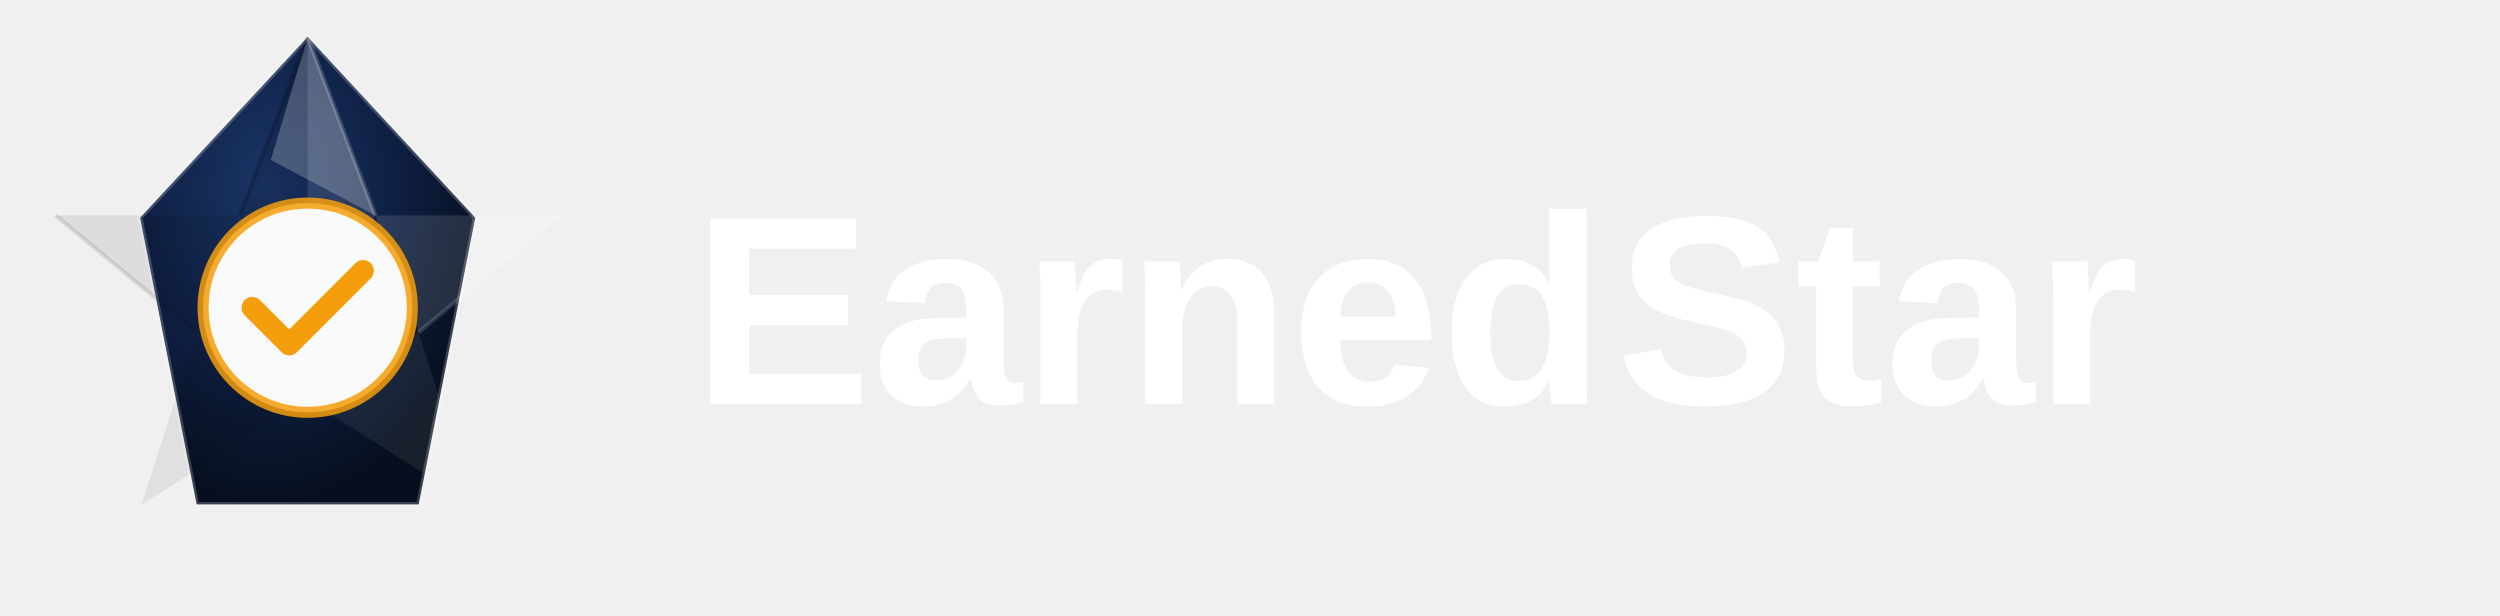
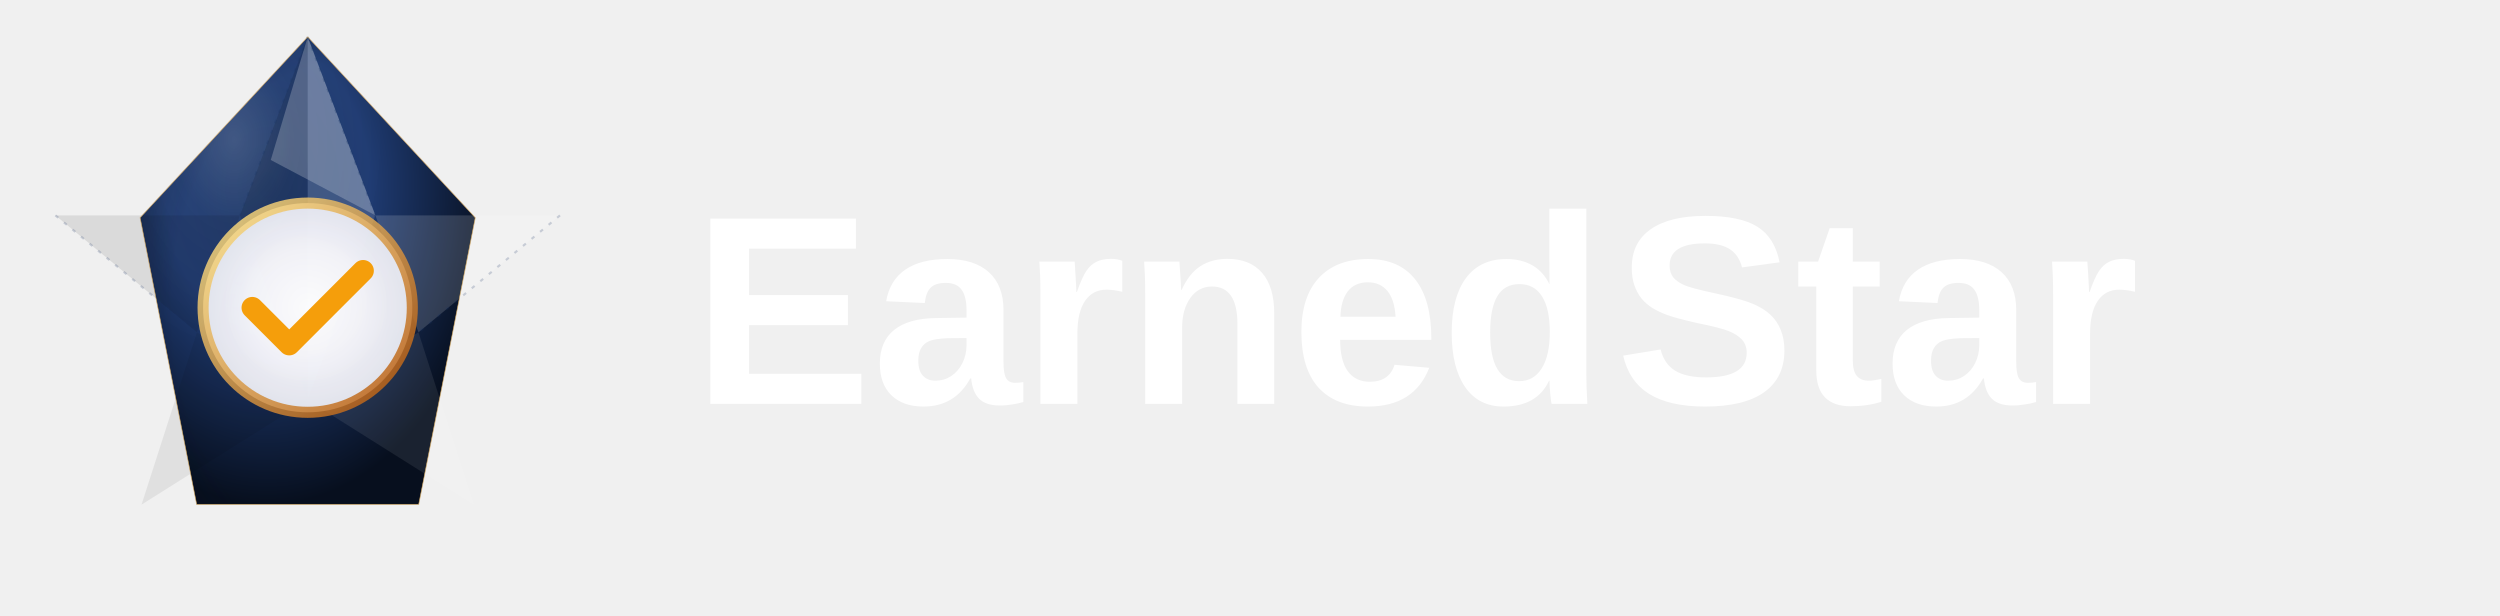
<svg xmlns="http://www.w3.org/2000/svg" viewBox="0 0 260 64" role="img" aria-label="EarnedStar logo">
  <defs>
-     <radialGradient id="grad-logo-h-mono" cx="38%" cy="32%" r="68%">
+     <radialGradient id="grad-core-logo-h-mono" cx="38%" cy="32%" r="68%">
      <stop offset="0%" stop-color="#1A3566" />
-       <stop offset="55%" stop-color="#0F2044" />
+       <stop offset="45%" stop-color="#1F3B72" />
      <stop offset="100%" stop-color="#070F1E" />
    </radialGradient>
  </defs>
  <g transform="translate(0,0) scale(0.64)">
-     <path d="M50.00,6.00L77.23,35.38L68.04,81.96L31.96,81.96L22.77,35.38Z" fill="url(#grad-logo-h-mono)" />
-     <path d="M50,6 L61,35 L50,65 Z" fill="rgba(255,255,255,0.10)" />
-     <path d="M50,6 L39,35 L50,65 Z" fill="rgba(0,0,0,0.10)" />
-     <path d="M91,35 L68,54 L61,35 Z" fill="rgba(255,255,255,0.12)" />
-     <path d="M9,35 L32,54 L39,35 Z" fill="rgba(0,0,0,0.08)" />
-     <path d="M77,82 L50,65 L68,54 Z" fill="rgba(255,255,255,0.07)" />
+     <defs>
+       <radialGradient id="grad-core-logo-h-mono" cx="38%" cy="32%" r="68%">
+         <stop offset="0%" stop-color="#1A3566" />
+         <stop offset="45%" stop-color="#1F3B72" />
+         <stop offset="100%" stop-color="#070F1E" />
+       </radialGradient>
+       <radialGradient id="grad-shad-logo-h-mono" cx="62%" cy="58%" r="75%">
+         <stop offset="0%" stop-color="#050A16" stop-opacity="0" />
+         <stop offset="70%" stop-color="#050A16" stop-opacity="0" />
+         <stop offset="100%" stop-color="#070F1E" stop-opacity="0.32" />
+       </radialGradient>
+       <radialGradient id="grad-flare-logo-h-mono" cx="28%" cy="22%" r="45%">
+         <stop offset="0%" stop-color="#FFFFFF" stop-opacity="0.16" />
+         <stop offset="40%" stop-color="#FFFFFF" stop-opacity="0.04" />
+         <stop offset="100%" stop-color="#FFFFFF" stop-opacity="0" />
+       </radialGradient>
+       <radialGradient id="grad-inset-logo-h-mono" cx="50%" cy="52.5%" r="50%">
+         <stop offset="0%" stop-color="#050A16" stop-opacity="0" />
+         <stop offset="100%" stop-color="#050A16" stop-opacity="0.14" />
+       </radialGradient>
+       <radialGradient id="grad-disk-logo-h-mono" cx="50%" cy="50%" r="50%">
+         <stop offset="0%" stop-color="#FFFFFF" />
+         <stop offset="55%" stop-color="#F5F5FA" />
+         <stop offset="100%" stop-color="#E5E7F0" />
+       </radialGradient>
+       <radialGradient id="grad-ringhi-logo-h-mono" cx="49.8%" cy="49.2%" r="45%">
+         <stop offset="0%" stop-color="#FFFFFF" stop-opacity="0.3" />
+         <stop offset="100%" stop-color="#FFFFFF" stop-opacity="0" />
+       </radialGradient>
+       <linearGradient id="grad-goldring-logo-h-mono" x1="0%" y1="0%" x2="100%" y2="100%">
+         <stop offset="0%" stop-color="#FDE68A" />
+         <stop offset="100%" stop-color="#B45309" />
+       </linearGradient>
+     </defs>
+     <path d="M50.00,6.00L77.23,35.38L68.04,81.96L31.96,81.96L22.77,35.38Z" fill="url(#grad-core-logo-h-mono)" />
+     <path d="M50.00,6.00L77.23,35.38L68.04,81.96L31.96,81.96L22.77,35.38Z" fill="url(#grad-shad-logo-h-mono)" />
+     <path d="M50.00,6.00L77.23,35.38L68.04,81.96L31.96,81.96L22.77,35.38Z" fill="url(#grad-flare-logo-h-mono)" />
+     <path d="M50,6 L61,35 L50,65 Z" fill="rgba(255,255,255,0.14)" />
+     <path d="M50,6 L39,35 L50,65 Z" fill="rgba(0,0,0,0.11)" />
+     <path d="M91,35 L68,54 L61,35 Z" fill="rgba(255,255,255,0.15)" />
+     <path d="M9,35 L32,54 L39,35 Z" fill="rgba(0,0,0,0.09)" />
+     <path d="M77,82 L50,65 L68,54 Z" fill="rgba(255,255,255,0.08)" />
    <path d="M23,82 L50,65 L32,54 Z" fill="rgba(0,0,0,0.07)" />
    <path d="M50,6 L61,35 L44,26 Z" fill="rgba(255,255,255,0.22)" />
-     <line x1="50" y1="6" x2="61" y2="35" stroke="rgba(255,255,255,0.18)" stroke-width="0.7" />
-     <line x1="50" y1="6" x2="39" y2="35" stroke="rgba(0,0,0,0.18)" stroke-width="0.7" />
-     <line x1="61" y1="35" x2="50" y2="65" stroke="rgba(0,0,0,0.12)" stroke-width="0.7" />
-     <line x1="91" y1="35" x2="68" y2="54" stroke="rgba(255,255,255,0.14)" stroke-width="0.7" />
-     <line x1="9" y1="35" x2="32" y2="54" stroke="rgba(0,0,0,0.10)" stroke-width="0.7" />
-     <path d="M50.00,6.00L77.23,35.38L68.04,81.96L31.96,81.96L22.77,35.38Z" fill="none" stroke="rgba(255,255,255,0.20)" stroke-width="0.8" />
-     <circle cx="50" cy="50" r="17" fill="white" opacity="0.97" />
-     <circle cx="50" cy="50" r="17" fill="none" stroke="#F59E0B" stroke-width="1.8" opacity="0.85" />
+     <line x1="50" y1="6" x2="61" y2="35" stroke="rgba(26,53,102,0.25)" stroke-width="0.35" stroke-dasharray="0.6 1.2" />
+     <line x1="50" y1="6" x2="39" y2="35" stroke="rgba(26,53,102,0.25)" stroke-width="0.35" stroke-dasharray="0.6 1.2" />
+     <line x1="61" y1="35" x2="50" y2="65" stroke="rgba(26,53,102,0.20)" stroke-width="0.35" stroke-dasharray="0.6 1.2" />
+     <line x1="91" y1="35" x2="68" y2="54" stroke="rgba(26,53,102,0.20)" stroke-width="0.35" stroke-dasharray="0.6 1.2" />
+     <line x1="9" y1="35" x2="32" y2="54" stroke="rgba(26,53,102,0.20)" stroke-width="0.35" stroke-dasharray="0.6 1.2" />
+     <path d="M50.00,6.00L77.23,35.38L68.04,81.96L31.96,81.96L22.77,35.38Z" fill="none" stroke="#B45309" stroke-width="0.14" stroke-opacity="0.34" />
+     <path d="M50.00,6.00L77.23,35.38L68.04,81.96L31.96,81.96L22.77,35.38Z" fill="none" stroke="#FDE68A" stroke-width="0.09" stroke-opacity="0.58" />
+     <ellipse cx="50" cy="52.5" rx="14.5" ry="14.5" fill="url(#grad-inset-logo-h-mono)" />
+     <circle cx="50" cy="50" r="17" fill="url(#grad-disk-logo-h-mono)" opacity="0.97" />
+     <circle cx="50" cy="50" r="17" fill="none" stroke="url(#grad-goldring-logo-h-mono)" stroke-width="1.8" opacity="0.85" />
+     <circle cx="49.8" cy="49.2" r="15.6" fill="url(#grad-ringhi-logo-h-mono)" />
    <path d="M41 50 L47 56 L59 44" fill="none" stroke="#F59E0B" stroke-width="3.5" stroke-linecap="round" stroke-linejoin="round" />
  </g>
  <text x="72" y="42" font-family="Plus Jakarta Sans,Arial,sans-serif" font-size="28" font-weight="800" fill="#FFFFFF">Earned</text>
  <text x="168" y="42" font-family="Plus Jakarta Sans,Arial,sans-serif" font-size="28" font-weight="800" fill="#FFFFFF">Star</text>
</svg>
